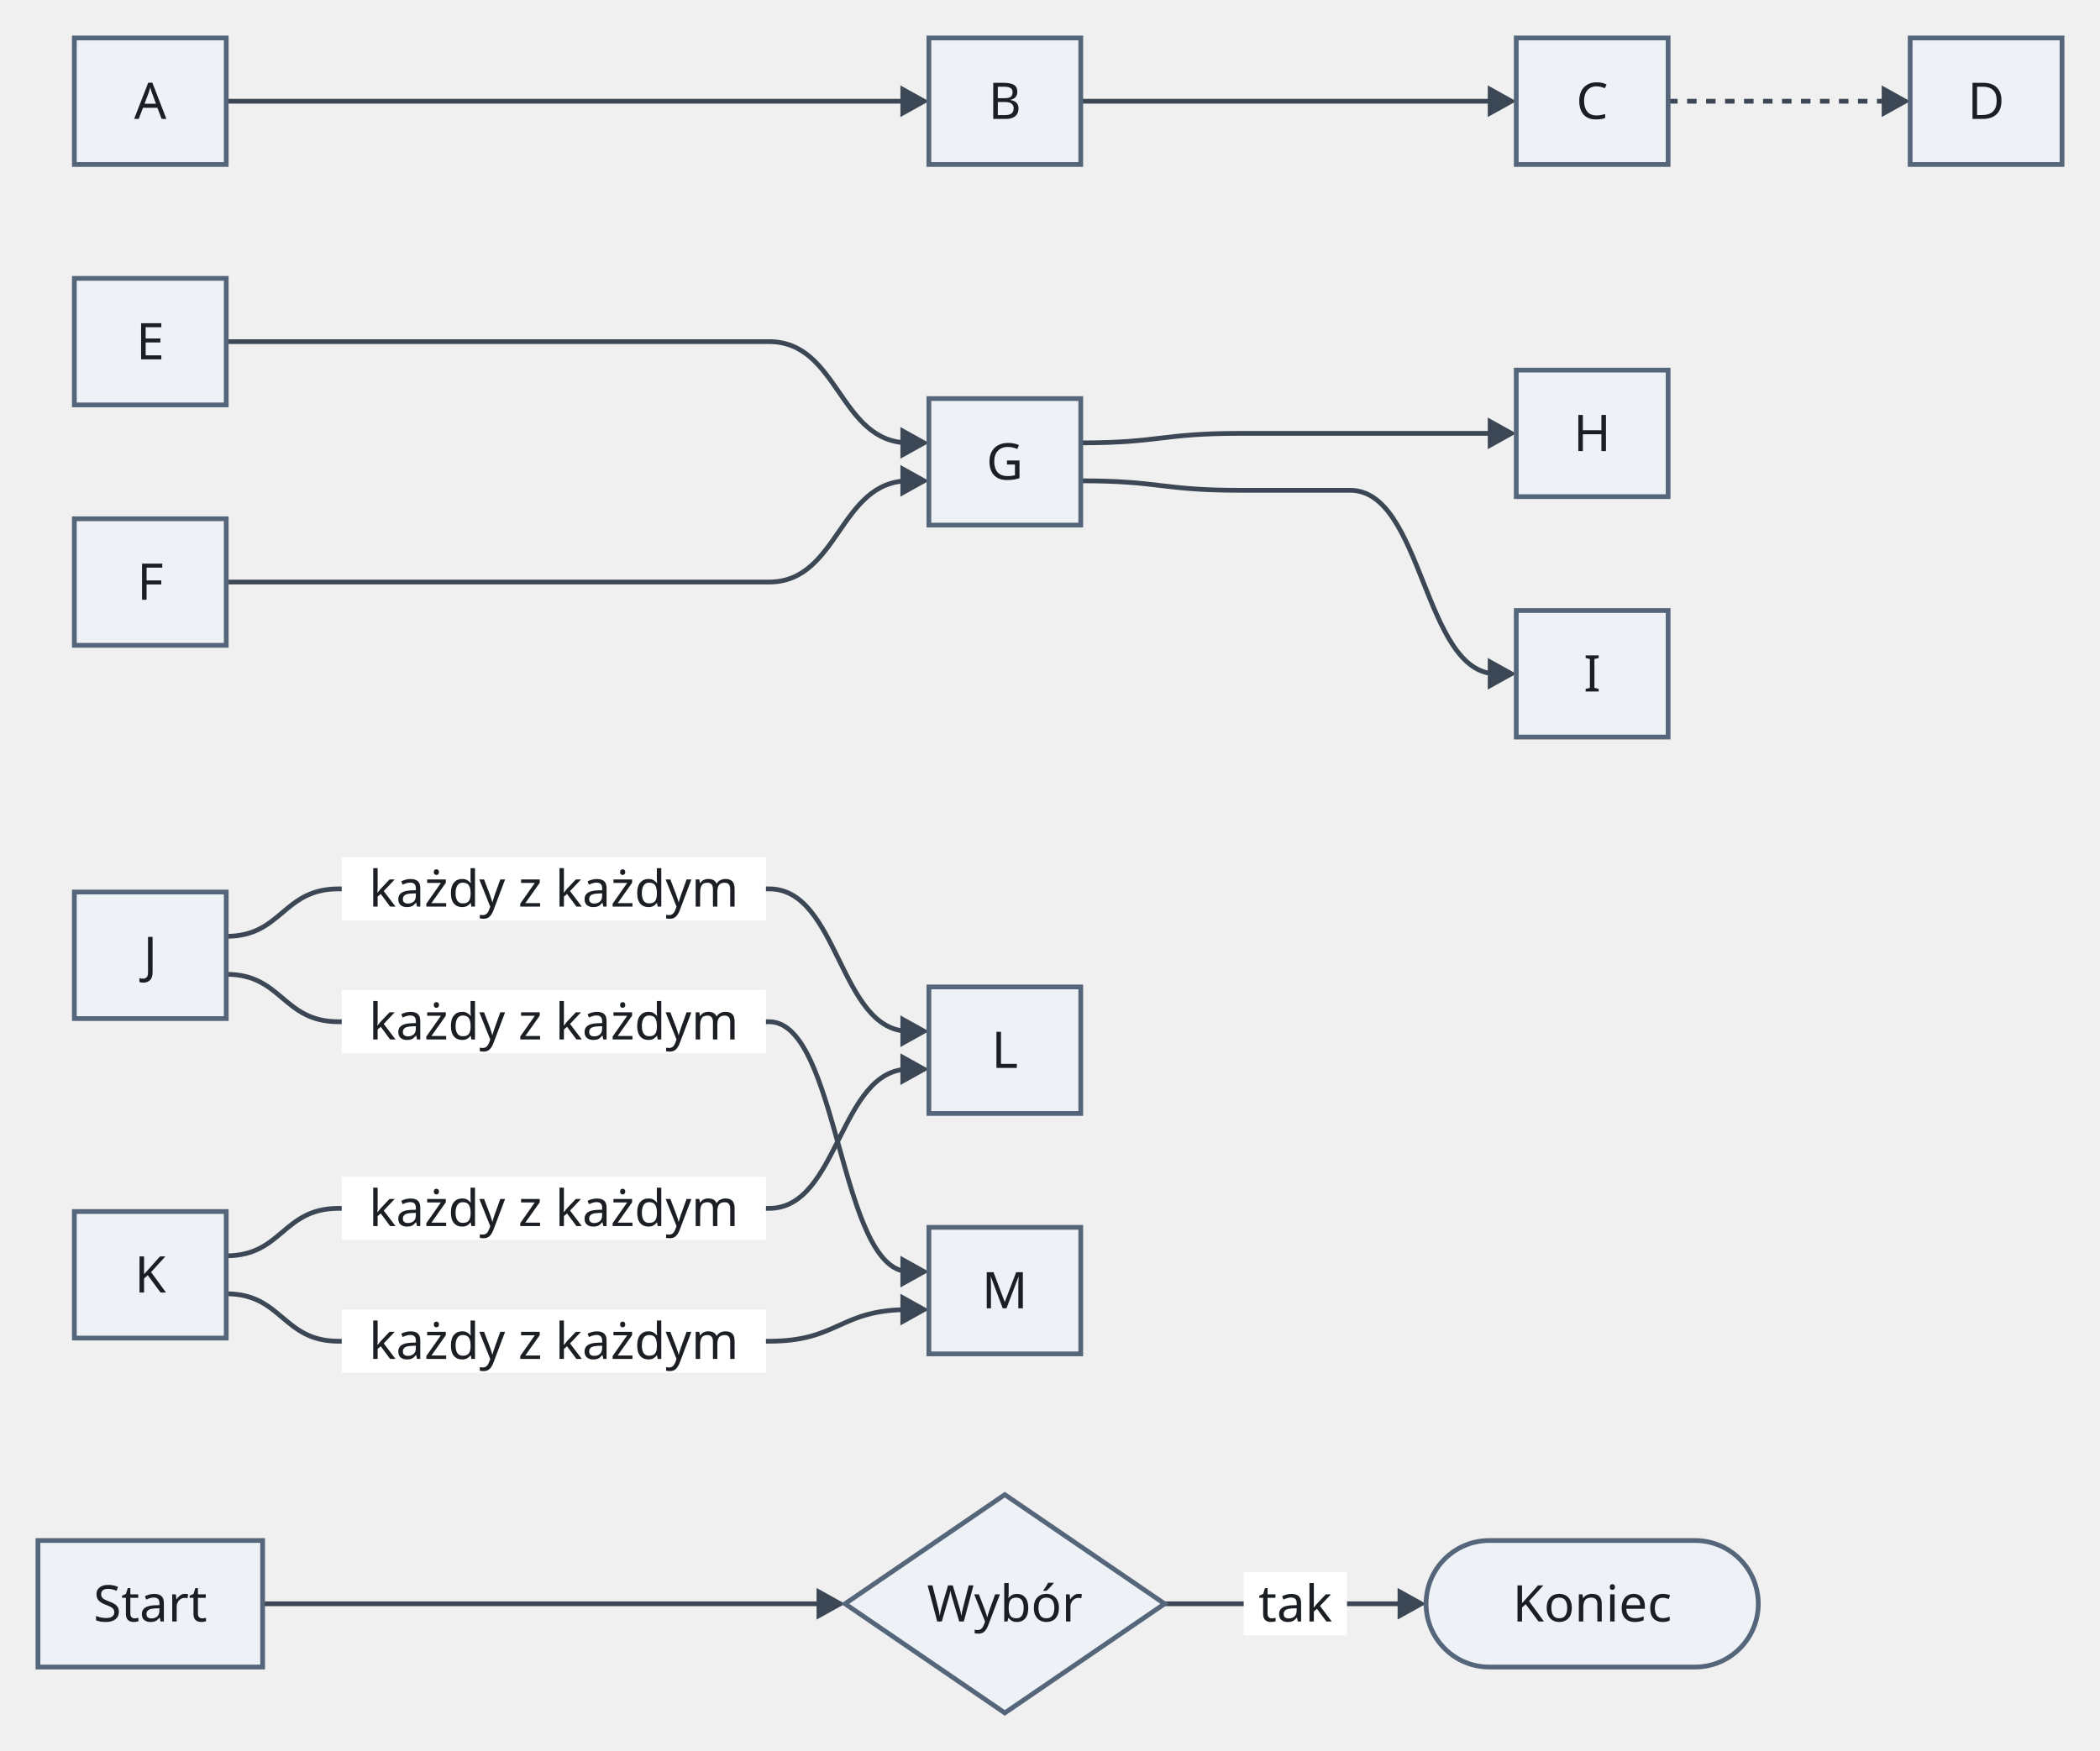
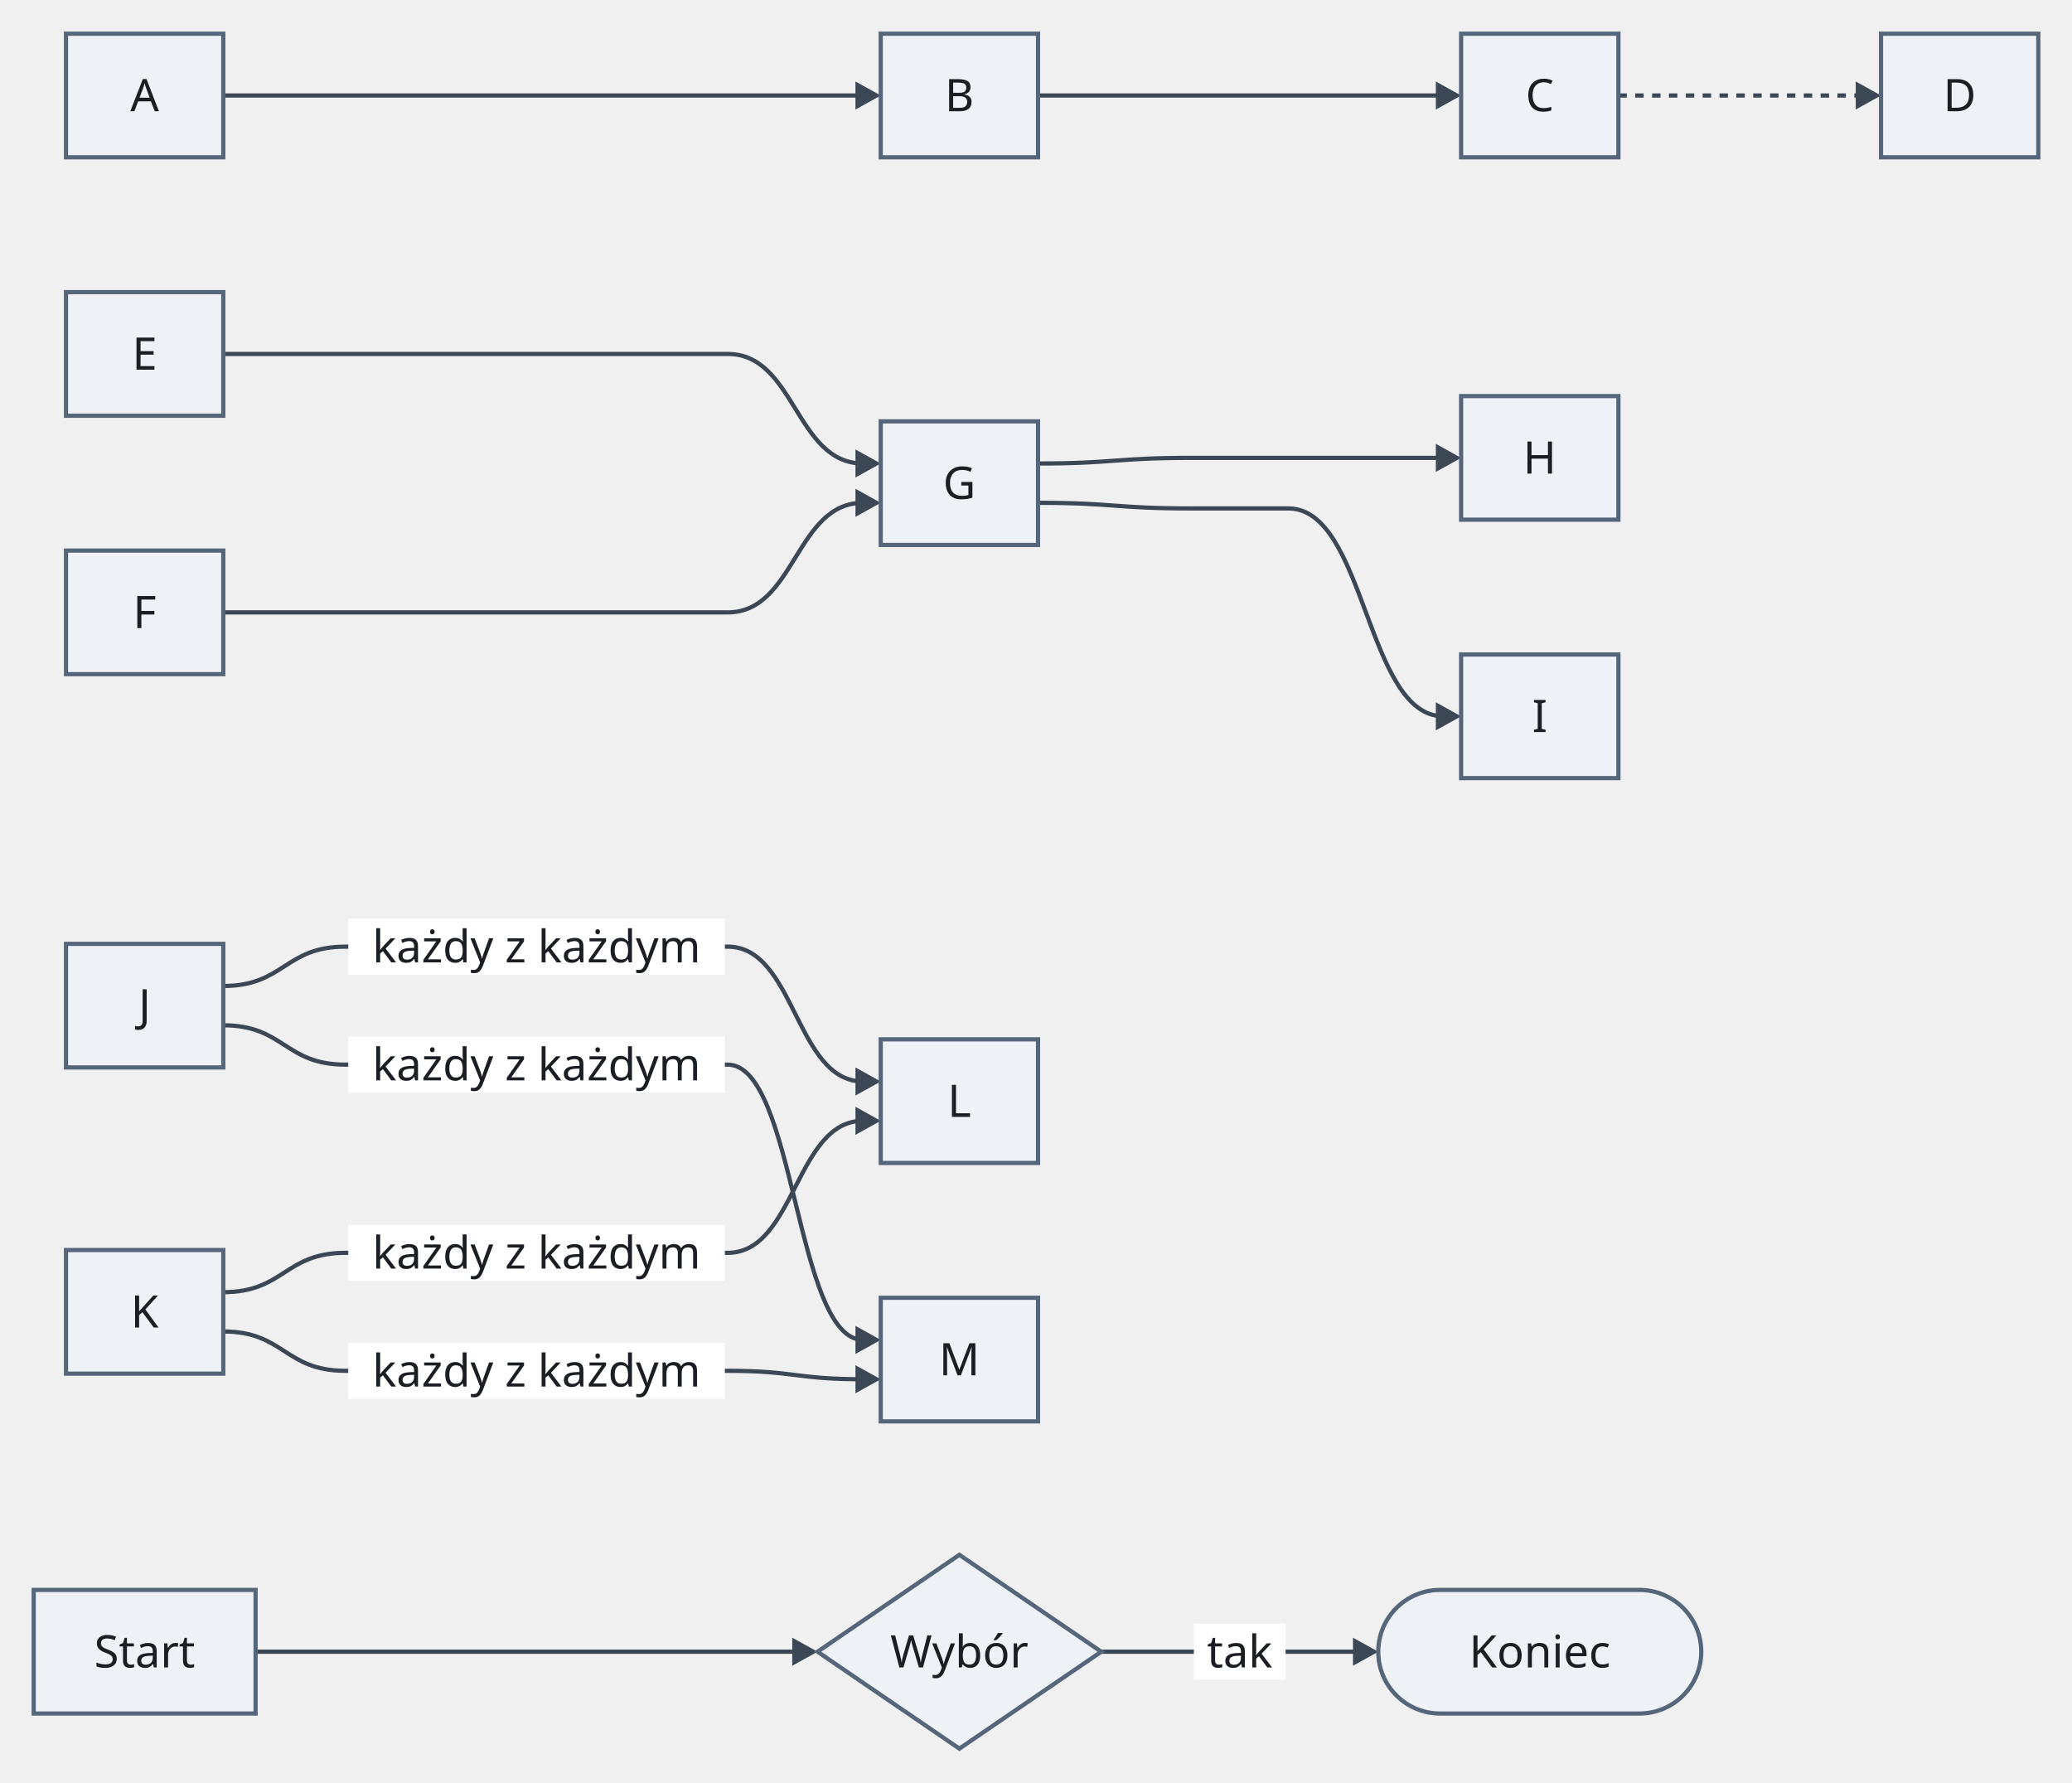
- <svg xmlns="http://www.w3.org/2000/svg" version="1.1" width="663.72" height="553.5" viewBox="-12 -12 663.72 553.5" role="img" font-family="sans-serif" font-size="16">
-   <path class="edge" d="M59.5 20 L95 20 L231.08 20 L275.28 20" fill="none" stroke="#3b4754" stroke-width="1.5" />
-   <path class="edge" d="M329.58 20 L380.08 20 L414.72 20 L460.92 20" fill="none" stroke="#3b4754" stroke-width="1.5" />
-   <path class="edge" d="M515.22 20 L567.72 20 L585.42 20" fill="none" stroke="#3b4754" stroke-width="1.5" stroke-dasharray="3 3" />
-   <path class="edge" d="M59.5 96 L95 96 L231.08 96 C253.18 96 253.18 128 275.28 128" fill="none" stroke="#3b4754" stroke-width="1.5" />
-   <path class="edge" d="M59.5 172 L95 172 L231.08 172 C253.18 172 253.18 140 275.28 140" fill="none" stroke="#3b4754" stroke-width="1.5" />
-   <path class="edge" d="M329.58 128 C354.83 128 354.83 125 380.08 125 L414.72 125 L460.92 125" fill="none" stroke="#3b4754" stroke-width="1.5" />
-   <path class="edge" d="M329.58 140 C354.83 140 354.83 143 380.08 143 L414.72 143 C437.82 143 437.82 201 460.92 201" fill="none" stroke="#3b4754" stroke-width="1.5" />
-   <path class="edge" d="M59.5 284 C77.25 284 77.25 269 95 269 L231.08 269 C253.18 269 253.18 314 275.28 314" fill="none" stroke="#3b4754" stroke-width="1.5" />
-   <path class="edge" d="M59.5 296 C77.25 296 77.25 311 95 311 L231.08 311 C253.18 311 253.18 390 275.28 390" fill="none" stroke="#3b4754" stroke-width="1.5" />
-   <path class="edge" d="M59.5 385 C77.25 385 77.25 370 95 370 L231.08 370 C253.18 370 253.18 326 275.28 326" fill="none" stroke="#3b4754" stroke-width="1.5" />
-   <path class="edge" d="M59.5 397 C77.25 397 77.25 412 95 412 L231.08 412 C253.18 412 253.18 402 275.28 402" fill="none" stroke="#3b4754" stroke-width="1.5" />
-   <path class="edge" d="M71 495 L95 495 L231.08 495 L248.78 495" fill="none" stroke="#3b4754" stroke-width="1.5" />
-   <path class="edge" d="M356.08 495 L380.08 495 L414.72 495 L432.42 495" fill="none" stroke="#3b4754" stroke-width="1.5" />
-   <rect class="edge-label-background" x="96" y="259" width="134.08" height="20" fill="#ffffff" />
-   <rect class="edge-label-background" x="96" y="301" width="134.08" height="20" fill="#ffffff" />
-   <rect class="edge-label-background" x="96" y="360" width="134.08" height="20" fill="#ffffff" />
-   <rect class="edge-label-background" x="96" y="402" width="134.08" height="20" fill="#ffffff" />
-   <rect class="edge-label-background" x="381.08" y="485" width="32.64" height="20" fill="#ffffff" />
-   <polygon class="arrowhead" points="281.58,20 272.58,15 272.58,25" fill="#3b4754" />
-   <polygon class="arrowhead" points="467.22,20 458.22,15 458.22,25" fill="#3b4754" />
-   <polygon class="arrowhead" points="591.72,20 582.72,15 582.72,25" fill="#3b4754" />
-   <polygon class="arrowhead" points="281.58,128 272.58,123 272.58,133" fill="#3b4754" />
-   <polygon class="arrowhead" points="281.58,140 272.58,135 272.58,145" fill="#3b4754" />
-   <polygon class="arrowhead" points="467.22,125 458.22,120 458.22,130" fill="#3b4754" />
-   <polygon class="arrowhead" points="467.22,201 458.22,196 458.22,206" fill="#3b4754" />
-   <polygon class="arrowhead" points="281.58,314 272.58,309 272.58,319" fill="#3b4754" />
-   <polygon class="arrowhead" points="281.58,390 272.58,385 272.58,395" fill="#3b4754" />
-   <polygon class="arrowhead" points="281.58,326 272.58,321 272.58,331" fill="#3b4754" />
-   <polygon class="arrowhead" points="281.58,402 272.58,397 272.58,407" fill="#3b4754" />
-   <polygon class="arrowhead" points="255.08,495 246.08,490 246.08,500" fill="#3b4754" />
-   <polygon class="arrowhead" points="438.72,495 429.72,490 429.72,500" fill="#3b4754" />
-   <rect class="node" x="11.5" y="0" width="48" height="40" fill="#eef2f7" stroke="#55657a" stroke-width="1.5" />
-   <rect class="node" x="11.5" y="76" width="48" height="40" fill="#eef2f7" stroke="#55657a" stroke-width="1.5" />
-   <rect class="node" x="11.5" y="152" width="48" height="40" fill="#eef2f7" stroke="#55657a" stroke-width="1.5" />
-   <rect class="node" x="11.5" y="270" width="48" height="40" fill="#eef2f7" stroke="#55657a" stroke-width="1.5" />
-   <rect class="node" x="11.5" y="371" width="48" height="40" fill="#eef2f7" stroke="#55657a" stroke-width="1.5" />
-   <rect class="node" x="0" y="475" width="71" height="40" fill="#eef2f7" stroke="#55657a" stroke-width="1.5" />
-   <rect class="node" x="281.58" y="0" width="48" height="40" fill="#eef2f7" stroke="#55657a" stroke-width="1.5" />
-   <rect class="node" x="281.58" y="114" width="48" height="40" fill="#eef2f7" stroke="#55657a" stroke-width="1.5" />
-   <rect class="node" x="281.58" y="300" width="48" height="40" fill="#eef2f7" stroke="#55657a" stroke-width="1.5" />
-   <rect class="node" x="281.58" y="376" width="48" height="40" fill="#eef2f7" stroke="#55657a" stroke-width="1.5" />
-   <polygon class="node" points="305.58,460.5 356.08,495 305.58,529.5 255.08,495" fill="#eef2f7" stroke="#55657a" stroke-width="1.5" />
-   <rect class="node" x="467.22" y="0" width="48" height="40" fill="#eef2f7" stroke="#55657a" stroke-width="1.5" />
-   <rect class="node" x="467.22" y="105" width="48" height="40" fill="#eef2f7" stroke="#55657a" stroke-width="1.5" />
-   <rect class="node" x="467.22" y="181" width="48" height="40" fill="#eef2f7" stroke="#55657a" stroke-width="1.5" />
-   <rect class="node" x="438.72" y="475" width="105" height="40" rx="20" fill="#eef2f7" stroke="#55657a" stroke-width="1.5" />
-   <rect class="node" x="591.72" y="0" width="48" height="40" fill="#eef2f7" stroke="#55657a" stroke-width="1.5" />
-   <text class="node-label" x="35.5" y="25.6" text-anchor="middle" fill="#1b1f24">A</text>
-   <text class="node-label" x="35.5" y="101.6" text-anchor="middle" fill="#1b1f24">E</text>
-   <text class="node-label" x="35.5" y="177.6" text-anchor="middle" fill="#1b1f24">F</text>
-   <text class="node-label" x="35.5" y="295.6" text-anchor="middle" fill="#1b1f24">J</text>
-   <text class="node-label" x="35.5" y="396.6" text-anchor="middle" fill="#1b1f24">K</text>
-   <text class="node-label" x="35.5" y="500.6" text-anchor="middle" fill="#1b1f24">Start</text>
-   <text class="node-label" x="305.58" y="25.6" text-anchor="middle" fill="#1b1f24">B</text>
-   <text class="node-label" x="305.58" y="139.6" text-anchor="middle" fill="#1b1f24">G</text>
-   <text class="node-label" x="305.58" y="325.6" text-anchor="middle" fill="#1b1f24">L</text>
-   <text class="node-label" x="305.58" y="401.6" text-anchor="middle" fill="#1b1f24">M</text>
-   <text class="node-label" x="305.58" y="500.6" text-anchor="middle" fill="#1b1f24">Wybór</text>
-   <text class="node-label" x="491.22" y="25.6" text-anchor="middle" fill="#1b1f24">C</text>
-   <text class="node-label" x="491.22" y="130.6" text-anchor="middle" fill="#1b1f24">H</text>
-   <text class="node-label" x="491.22" y="206.6" text-anchor="middle" fill="#1b1f24">I</text>
-   <text class="node-label" x="491.22" y="500.6" text-anchor="middle" fill="#1b1f24">Koniec</text>
-   <text class="node-label" x="615.72" y="25.6" text-anchor="middle" fill="#1b1f24">D</text>
-   <text class="edge-label" x="163.04" y="274.6" text-anchor="middle" fill="#1b1f24">każdy z każdym</text>
-   <text class="edge-label" x="163.04" y="316.6" text-anchor="middle" fill="#1b1f24">każdy z każdym</text>
-   <text class="edge-label" x="163.04" y="375.6" text-anchor="middle" fill="#1b1f24">każdy z każdym</text>
-   <text class="edge-label" x="163.04" y="417.6" text-anchor="middle" fill="#1b1f24">każdy z każdym</text>
-   <text class="edge-label" x="397.4" y="500.6" text-anchor="middle" fill="#1b1f24">tak</text>
+ <svg xmlns="http://www.w3.org/2000/svg" version="1.1" width="737.72" height="634.5" viewBox="-12 -12 737.72 634.5" role="img" font-family="sans-serif" font-size="16">
+   <path class="edge" d="M67.5 22 L111 22 L247.08 22 L295.28 22" fill="none" stroke="#3b4754" stroke-width="1.5" />
+   <path class="edge" d="M357.58 22 L412.08 22 L446.72 22 L501.92 22" fill="none" stroke="#3b4754" stroke-width="1.5" />
+   <path class="edge" d="M564.22 22 L625.72 22 L651.42 22" fill="none" stroke="#3b4754" stroke-width="1.5" stroke-dasharray="3 3" />
+   <path class="edge" d="M67.5 114 L111 114 L247.08 114 C271.18 114 271.18 153 295.28 153" fill="none" stroke="#3b4754" stroke-width="1.5" />
+   <path class="edge" d="M67.5 206 L111 206 L247.08 206 C271.18 206 271.18 167 295.28 167" fill="none" stroke="#3b4754" stroke-width="1.5" />
+   <path class="edge" d="M357.58 153 C384.83 153 384.83 151 412.08 151 L446.72 151 L501.92 151" fill="none" stroke="#3b4754" stroke-width="1.5" />
+   <path class="edge" d="M357.58 167 C384.83 167 384.83 169 412.08 169 L446.72 169 C474.32 169 474.32 243 501.92 243" fill="none" stroke="#3b4754" stroke-width="1.5" />
+   <path class="edge" d="M67.5 339 C89.25 339 89.25 325 111 325 L247.08 325 C271.18 325 271.18 373 295.28 373" fill="none" stroke="#3b4754" stroke-width="1.5" />
+   <path class="edge" d="M67.5 353 C89.25 353 89.25 367 111 367 L247.08 367 C271.18 367 271.18 465 295.28 465" fill="none" stroke="#3b4754" stroke-width="1.5" />
+   <path class="edge" d="M67.5 448 C89.25 448 89.25 434 111 434 L247.08 434 C271.18 434 271.18 387 295.28 387" fill="none" stroke="#3b4754" stroke-width="1.5" />
+   <path class="edge" d="M67.5 462 C89.25 462 89.25 476 111 476 L247.08 476 C271.18 476 271.18 479 295.28 479" fill="none" stroke="#3b4754" stroke-width="1.5" />
+   <path class="edge" d="M79 576 L111 576 L247.08 576 L272.78 576" fill="none" stroke="#3b4754" stroke-width="1.5" />
+   <path class="edge" d="M380.08 576 L412.08 576 L446.72 576 L472.42 576" fill="none" stroke="#3b4754" stroke-width="1.5" />
+   <rect class="edge-label-background" x="112" y="315" width="134.08" height="20" fill="#ffffff" />
+   <rect class="edge-label-background" x="112" y="357" width="134.08" height="20" fill="#ffffff" />
+   <rect class="edge-label-background" x="112" y="424" width="134.08" height="20" fill="#ffffff" />
+   <rect class="edge-label-background" x="112" y="466" width="134.08" height="20" fill="#ffffff" />
+   <rect class="edge-label-background" x="413.08" y="566" width="32.64" height="20" fill="#ffffff" />
+   <polygon class="arrowhead" points="301.58,22 292.58,17 292.58,27" fill="#3b4754" />
+   <polygon class="arrowhead" points="508.22,22 499.22,17 499.22,27" fill="#3b4754" />
+   <polygon class="arrowhead" points="657.72,22 648.72,17 648.72,27" fill="#3b4754" />
+   <polygon class="arrowhead" points="301.58,153 292.58,148 292.58,158" fill="#3b4754" />
+   <polygon class="arrowhead" points="301.58,167 292.58,162 292.58,172" fill="#3b4754" />
+   <polygon class="arrowhead" points="508.22,151 499.22,146 499.22,156" fill="#3b4754" />
+   <polygon class="arrowhead" points="508.22,243 499.22,238 499.22,248" fill="#3b4754" />
+   <polygon class="arrowhead" points="301.58,373 292.58,368 292.58,378" fill="#3b4754" />
+   <polygon class="arrowhead" points="301.58,465 292.58,460 292.58,470" fill="#3b4754" />
+   <polygon class="arrowhead" points="301.58,387 292.58,382 292.58,392" fill="#3b4754" />
+   <polygon class="arrowhead" points="301.58,479 292.58,474 292.58,484" fill="#3b4754" />
+   <polygon class="arrowhead" points="279.08,576 270.08,571 270.08,581" fill="#3b4754" />
+   <polygon class="arrowhead" points="478.72,576 469.72,571 469.72,581" fill="#3b4754" />
+   <rect class="node" x="11.5" y="0" width="56" height="44" fill="#eef2f7" stroke="#55657a" stroke-width="1.5" />
+   <rect class="node" x="11.5" y="92" width="56" height="44" fill="#eef2f7" stroke="#55657a" stroke-width="1.5" />
+   <rect class="node" x="11.5" y="184" width="56" height="44" fill="#eef2f7" stroke="#55657a" stroke-width="1.5" />
+   <rect class="node" x="11.5" y="324" width="56" height="44" fill="#eef2f7" stroke="#55657a" stroke-width="1.5" />
+   <rect class="node" x="11.5" y="433" width="56" height="44" fill="#eef2f7" stroke="#55657a" stroke-width="1.5" />
+   <rect class="node" x="0" y="554" width="79" height="44" fill="#eef2f7" stroke="#55657a" stroke-width="1.5" />
+   <rect class="node" x="301.58" y="0" width="56" height="44" fill="#eef2f7" stroke="#55657a" stroke-width="1.5" />
+   <rect class="node" x="301.58" y="138" width="56" height="44" fill="#eef2f7" stroke="#55657a" stroke-width="1.5" />
+   <rect class="node" x="301.58" y="358" width="56" height="44" fill="#eef2f7" stroke="#55657a" stroke-width="1.5" />
+   <rect class="node" x="301.58" y="450" width="56" height="44" fill="#eef2f7" stroke="#55657a" stroke-width="1.5" />
+   <polygon class="node" points="329.58,541.5 380.08,576 329.58,610.5 279.08,576" fill="#eef2f7" stroke="#55657a" stroke-width="1.5" />
+   <rect class="node" x="508.22" y="0" width="56" height="44" fill="#eef2f7" stroke="#55657a" stroke-width="1.5" />
+   <rect class="node" x="508.22" y="129" width="56" height="44" fill="#eef2f7" stroke="#55657a" stroke-width="1.5" />
+   <rect class="node" x="508.22" y="221" width="56" height="44" fill="#eef2f7" stroke="#55657a" stroke-width="1.5" />
+   <rect class="node" x="478.72" y="554" width="115" height="44" rx="22" fill="#eef2f7" stroke="#55657a" stroke-width="1.5" />
+   <rect class="node" x="657.72" y="0" width="56" height="44" fill="#eef2f7" stroke="#55657a" stroke-width="1.5" />
+   <text class="node-label" x="39.5" y="27.6" text-anchor="middle" fill="#1b1f24">A</text>
+   <text class="node-label" x="39.5" y="119.6" text-anchor="middle" fill="#1b1f24">E</text>
+   <text class="node-label" x="39.5" y="211.6" text-anchor="middle" fill="#1b1f24">F</text>
+   <text class="node-label" x="39.5" y="351.6" text-anchor="middle" fill="#1b1f24">J</text>
+   <text class="node-label" x="39.5" y="460.6" text-anchor="middle" fill="#1b1f24">K</text>
+   <text class="node-label" x="39.5" y="581.6" text-anchor="middle" fill="#1b1f24">Start</text>
+   <text class="node-label" x="329.58" y="27.6" text-anchor="middle" fill="#1b1f24">B</text>
+   <text class="node-label" x="329.58" y="165.6" text-anchor="middle" fill="#1b1f24">G</text>
+   <text class="node-label" x="329.58" y="385.6" text-anchor="middle" fill="#1b1f24">L</text>
+   <text class="node-label" x="329.58" y="477.6" text-anchor="middle" fill="#1b1f24">M</text>
+   <text class="node-label" x="329.58" y="581.6" text-anchor="middle" fill="#1b1f24">Wybór</text>
+   <text class="node-label" x="536.22" y="27.6" text-anchor="middle" fill="#1b1f24">C</text>
+   <text class="node-label" x="536.22" y="156.6" text-anchor="middle" fill="#1b1f24">H</text>
+   <text class="node-label" x="536.22" y="248.6" text-anchor="middle" fill="#1b1f24">I</text>
+   <text class="node-label" x="536.22" y="581.6" text-anchor="middle" fill="#1b1f24">Koniec</text>
+   <text class="node-label" x="685.72" y="27.6" text-anchor="middle" fill="#1b1f24">D</text>
+   <text class="edge-label" x="179.04" y="330.6" text-anchor="middle" fill="#1b1f24">każdy z każdym</text>
+   <text class="edge-label" x="179.04" y="372.6" text-anchor="middle" fill="#1b1f24">każdy z każdym</text>
+   <text class="edge-label" x="179.04" y="439.6" text-anchor="middle" fill="#1b1f24">każdy z każdym</text>
+   <text class="edge-label" x="179.04" y="481.6" text-anchor="middle" fill="#1b1f24">każdy z każdym</text>
+   <text class="edge-label" x="429.4" y="581.6" text-anchor="middle" fill="#1b1f24">tak</text>
</svg>
